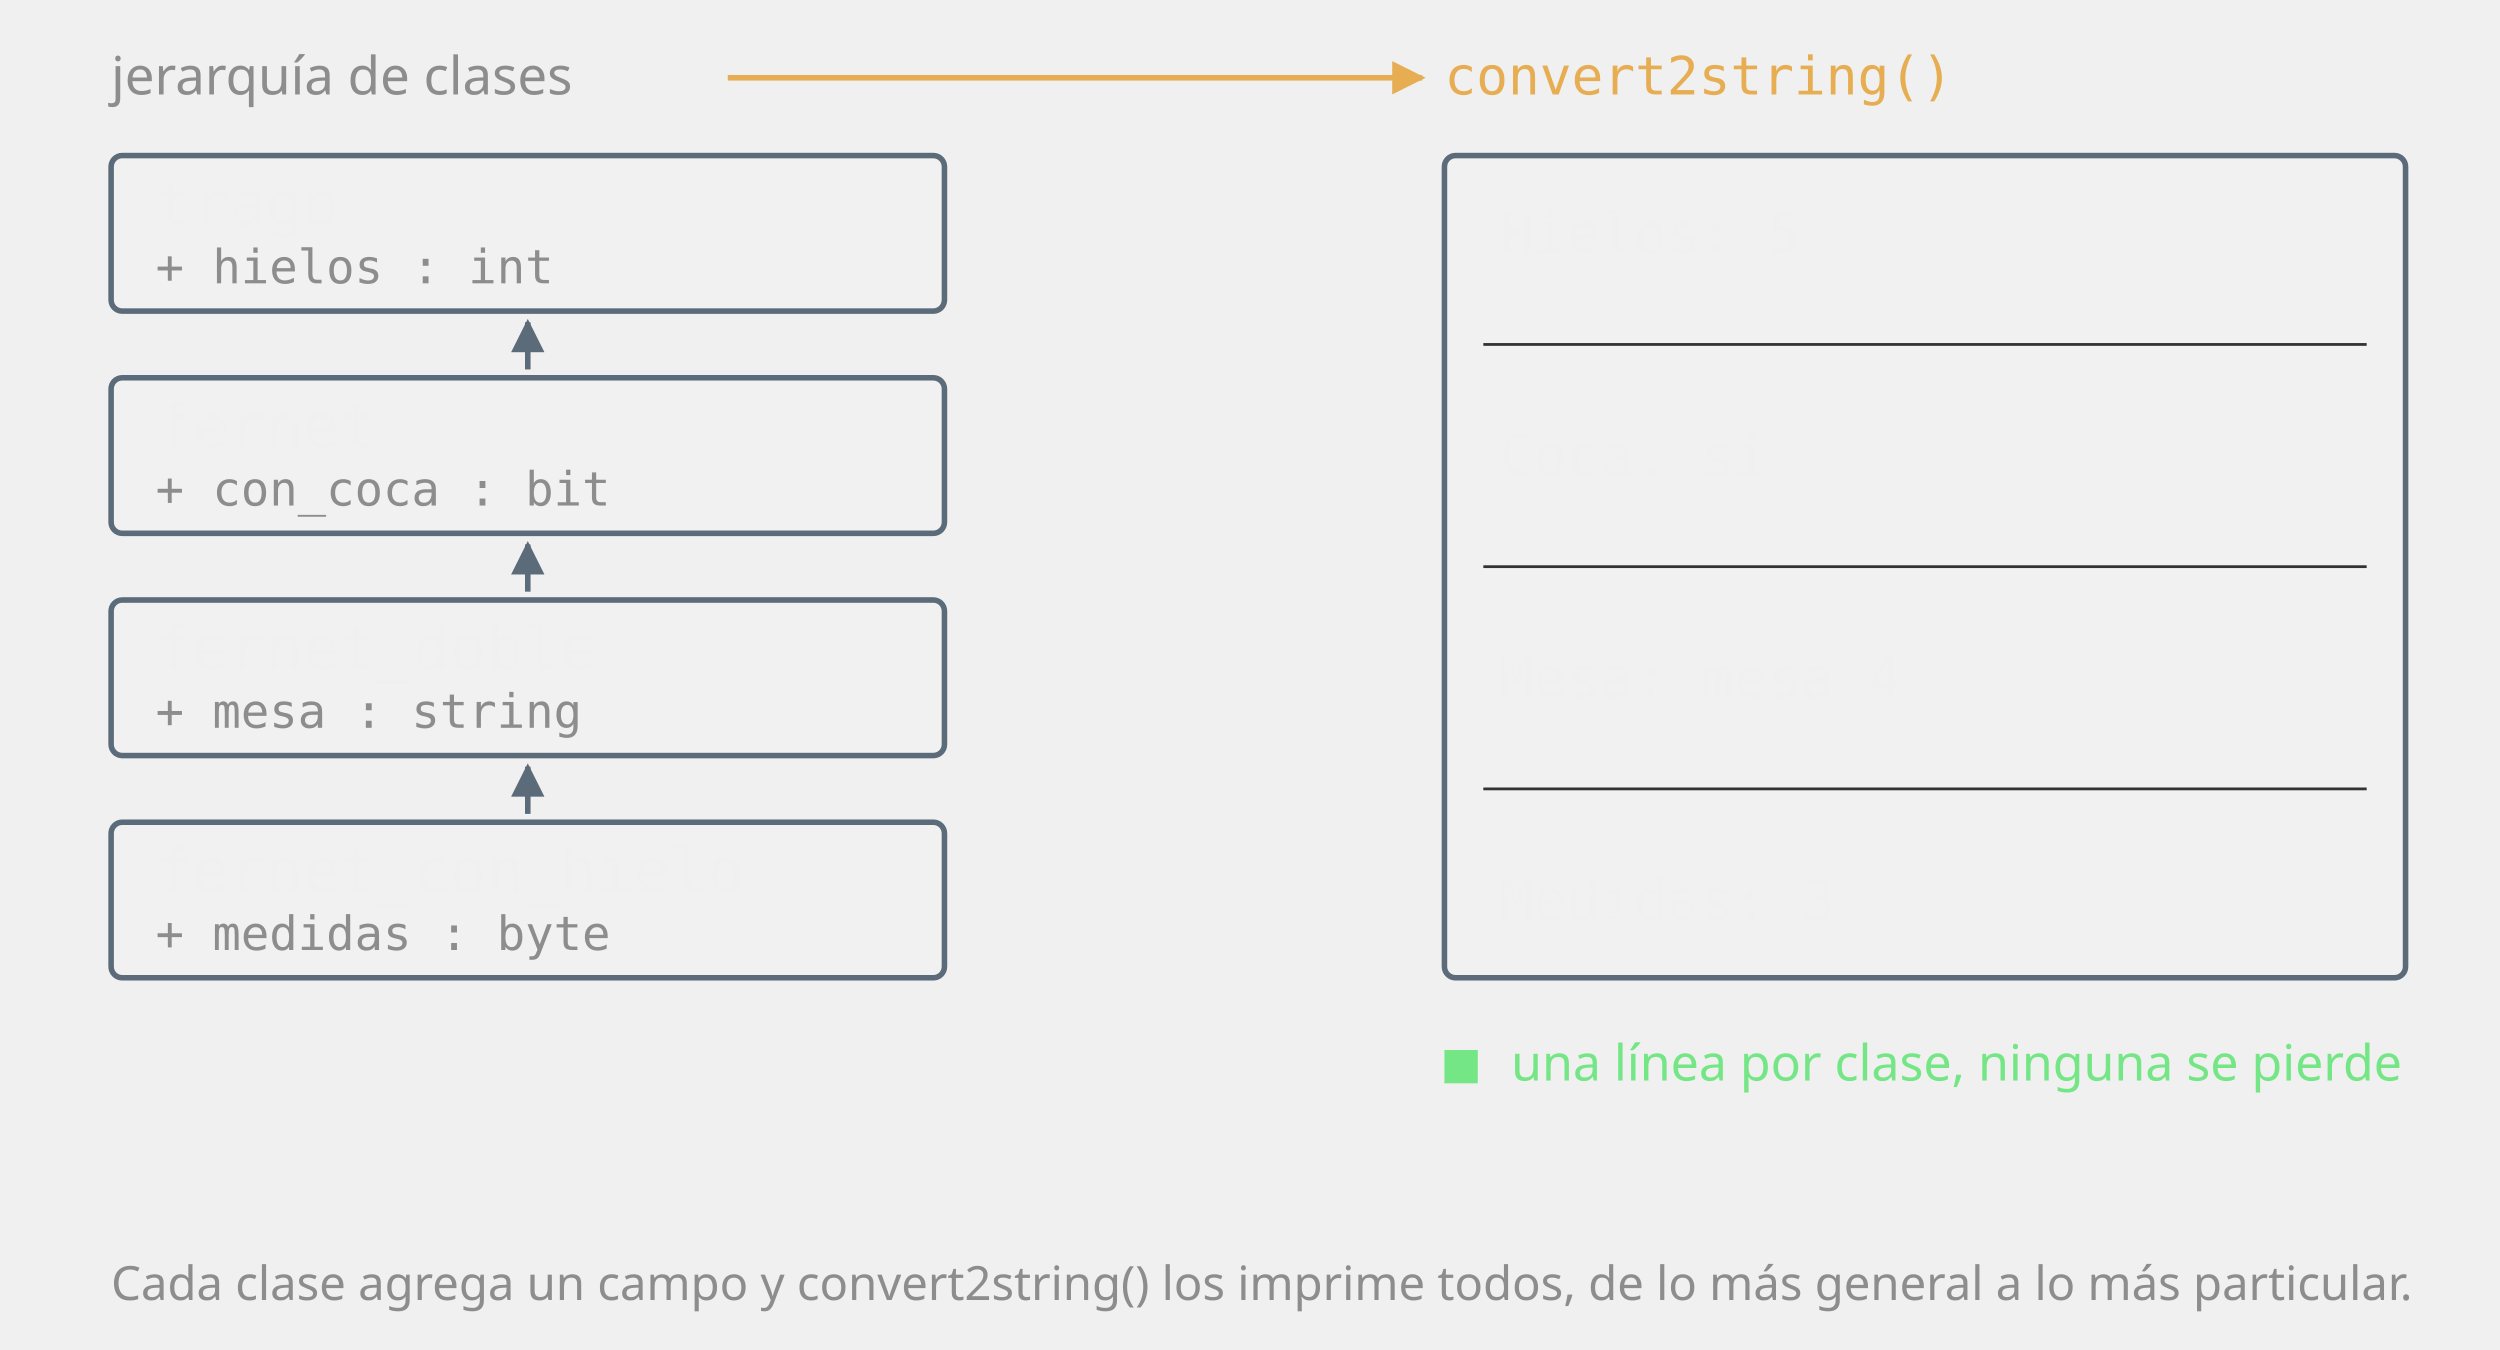
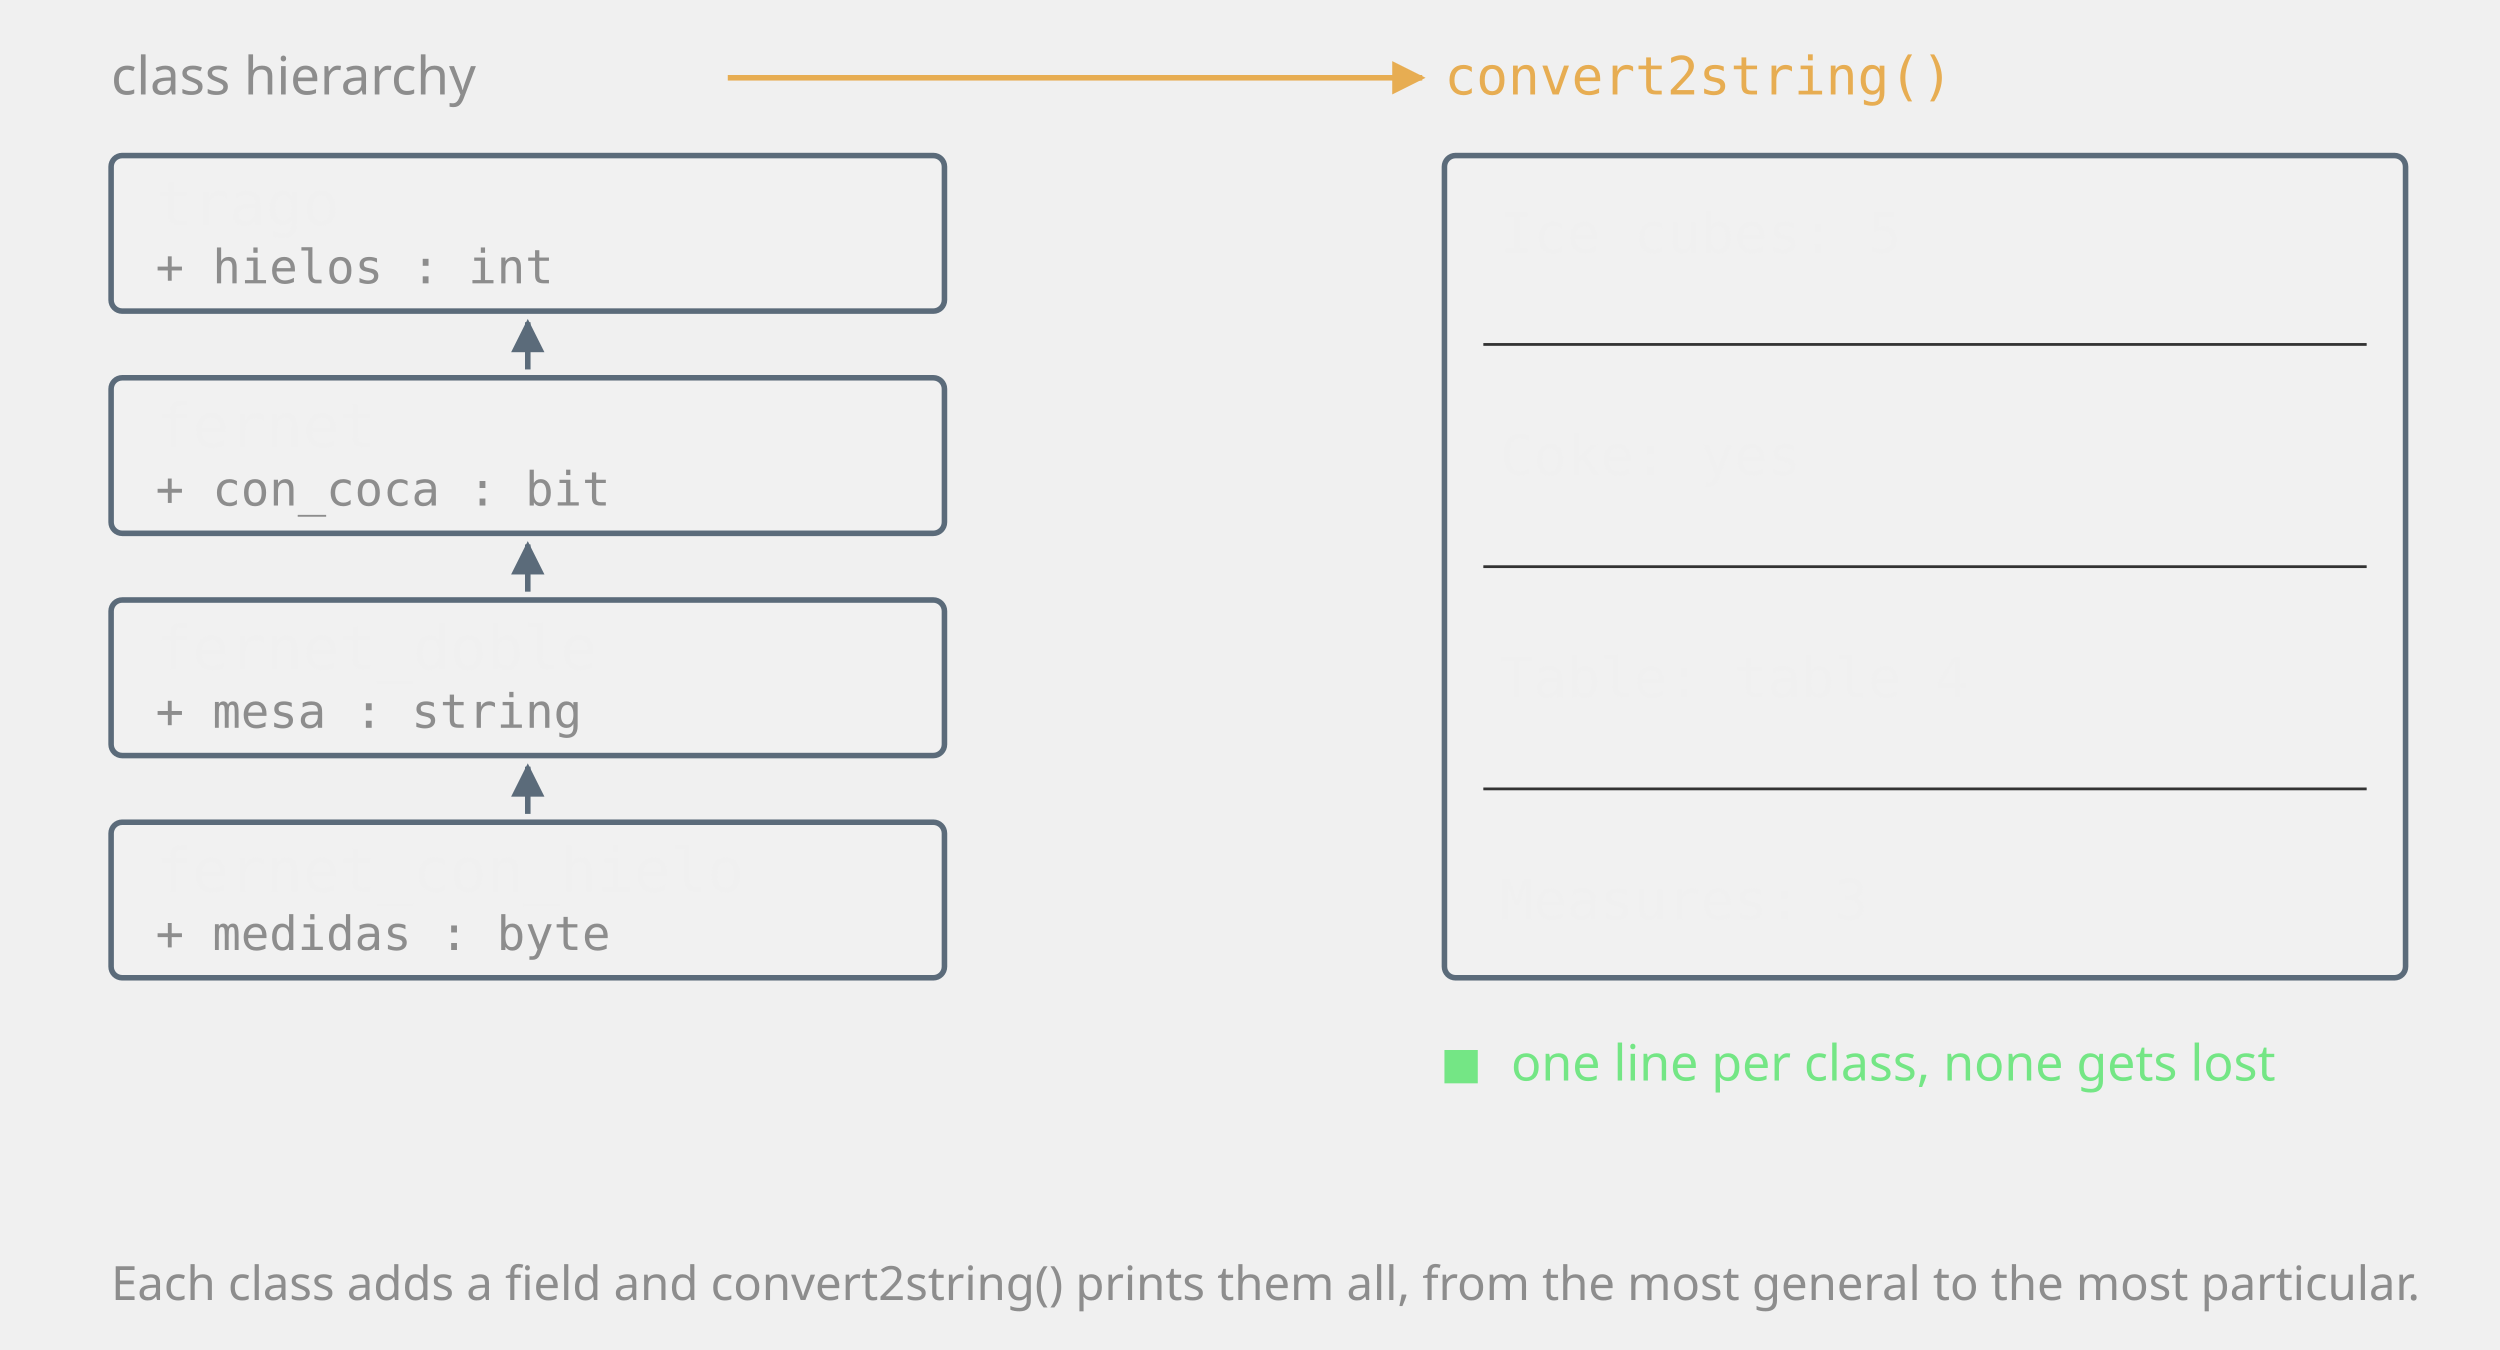
<svg xmlns="http://www.w3.org/2000/svg" viewBox="0 0 900 486" font-family="IBM Plex Sans, system-ui, sans-serif">
  <defs>
    <marker id="a" viewBox="0 0 10 10" refX="9" refY="5" markerWidth="6" markerHeight="6" orient="auto-start-reverse">
      <path d="M0,0 L10,5 L0,10 z" fill="#5b6b7a" />
    </marker>
    <marker id="a-acc" viewBox="0 0 10 10" refX="9" refY="5" markerWidth="6" markerHeight="6" orient="auto-start-reverse">
      <path d="M0,0 L10,5 L0,10 z" fill="#e7ad52" />
    </marker>
  </defs>
-   <text x="40" y="34" fill="#8d8d8d" font-size="19">jerarquía de clases</text>
+   <text x="40" y="34" fill="#8d8d8d" font-size="19">class hierarchy</text>
  <path d="M262,28 H512" fill="none" stroke="#e7ad52" stroke-width="2" marker-end="url(#a-acc)" />
  <text x="520" y="34" fill="#e7ad52" font-size="19" font-family="IBM Plex Mono, ui-monospace, monospace">convert2string()</text>
  <rect x="520" y="56" width="346" height="296" rx="4" fill="#ffffff" opacity="0.06" />
  <rect x="520" y="56" width="346" height="296" rx="4" fill="none" stroke="#5b6b7a" stroke-width="2" />
  <path d="M534,124 H852" stroke="#333" stroke-width="1" />
  <path d="M534,204 H852" stroke="#333" stroke-width="1" />
  <path d="M534,284 H852" stroke="#333" stroke-width="1" />
-   <text x="540" y="91" fill="#f0f0f0" font-size="20" font-family="IBM Plex Mono, ui-monospace, monospace">Hielos: 5</text>
-   <text x="540" y="171" fill="#f0f0f0" font-size="20" font-family="IBM Plex Mono, ui-monospace, monospace">Coca: si</text>
-   <text x="540" y="251" fill="#f0f0f0" font-size="20" font-family="IBM Plex Mono, ui-monospace, monospace">Mesa: mesa 4</text>
-   <text x="540" y="331" fill="#f0f0f0" font-size="20" font-family="IBM Plex Mono, ui-monospace, monospace">Medidas: 3</text>
+   <text x="540" y="91" fill="#f0f0f0" font-size="20" font-family="IBM Plex Mono, ui-monospace, monospace">Ice cubes: 5</text>
+   <text x="540" y="171" fill="#f0f0f0" font-size="20" font-family="IBM Plex Mono, ui-monospace, monospace">Coke: yes</text>
+   <text x="540" y="251" fill="#f0f0f0" font-size="20" font-family="IBM Plex Mono, ui-monospace, monospace">Table: table 4</text>
+   <text x="540" y="331" fill="#f0f0f0" font-size="20" font-family="IBM Plex Mono, ui-monospace, monospace">Measures: 3</text>
  <rect x="40" y="56" width="300" height="56" rx="4" fill="#ffffff" opacity="0.06" />
  <rect x="40" y="56" width="300" height="56" rx="4" fill="none" stroke="#5b6b7a" stroke-width="2" />
  <text x="56" y="81" fill="#f0f0f0" font-size="22" font-family="IBM Plex Mono, ui-monospace, monospace">trago</text>
  <text x="56" y="102" fill="#8d8d8d" font-size="17" font-family="IBM Plex Mono, ui-monospace, monospace">+ hielos : int</text>
  <rect x="40" y="136" width="300" height="56" rx="4" fill="#ffffff" opacity="0.06" />
  <rect x="40" y="136" width="300" height="56" rx="4" fill="none" stroke="#5b6b7a" stroke-width="2" />
  <text x="56" y="161" fill="#f0f0f0" font-size="22" font-family="IBM Plex Mono, ui-monospace, monospace">fernet</text>
  <text x="56" y="182" fill="#8d8d8d" font-size="17" font-family="IBM Plex Mono, ui-monospace, monospace">+ con_coca : bit</text>
  <path d="M190,133 V116" fill="none" stroke="#5b6b7a" stroke-width="2" marker-end="url(#a)" />
  <rect x="40" y="216" width="300" height="56" rx="4" fill="#ffffff" opacity="0.06" />
  <rect x="40" y="216" width="300" height="56" rx="4" fill="none" stroke="#5b6b7a" stroke-width="2" />
  <text x="56" y="241" fill="#f0f0f0" font-size="22" font-family="IBM Plex Mono, ui-monospace, monospace">fernet_doble</text>
  <text x="56" y="262" fill="#8d8d8d" font-size="17" font-family="IBM Plex Mono, ui-monospace, monospace">+ mesa : string</text>
  <path d="M190,213 V196" fill="none" stroke="#5b6b7a" stroke-width="2" marker-end="url(#a)" />
  <rect x="40" y="296" width="300" height="56" rx="4" fill="#ffffff" opacity="0.06" />
  <rect x="40" y="296" width="300" height="56" rx="4" fill="none" stroke="#5b6b7a" stroke-width="2" />
  <text x="56" y="321" fill="#f0f0f0" font-size="22" font-family="IBM Plex Mono, ui-monospace, monospace">fernet_con_hielo</text>
  <text x="56" y="342" fill="#8d8d8d" font-size="17" font-family="IBM Plex Mono, ui-monospace, monospace">+ medidas : byte</text>
  <path d="M190,293 V276" fill="none" stroke="#5b6b7a" stroke-width="2" marker-end="url(#a)" />
  <rect x="520" y="378" width="12" height="12" fill="#74e685" />
-   <text x="544" y="389" fill="#74e685" font-size="18">una línea por clase, ninguna se pierde</text>
-   <text x="40" y="468" fill="#8d8d8d" font-size="17">Cada clase agrega un campo y convert2string() los imprime todos, de lo más general a lo más particular.</text>
+   <text x="544" y="389" fill="#74e685" font-size="18">one line per class, none gets lost</text>
+   <text x="40" y="468" fill="#8d8d8d" font-size="17">Each class adds a field and convert2string() prints them all, from the most general to the most particular.</text>
</svg>
